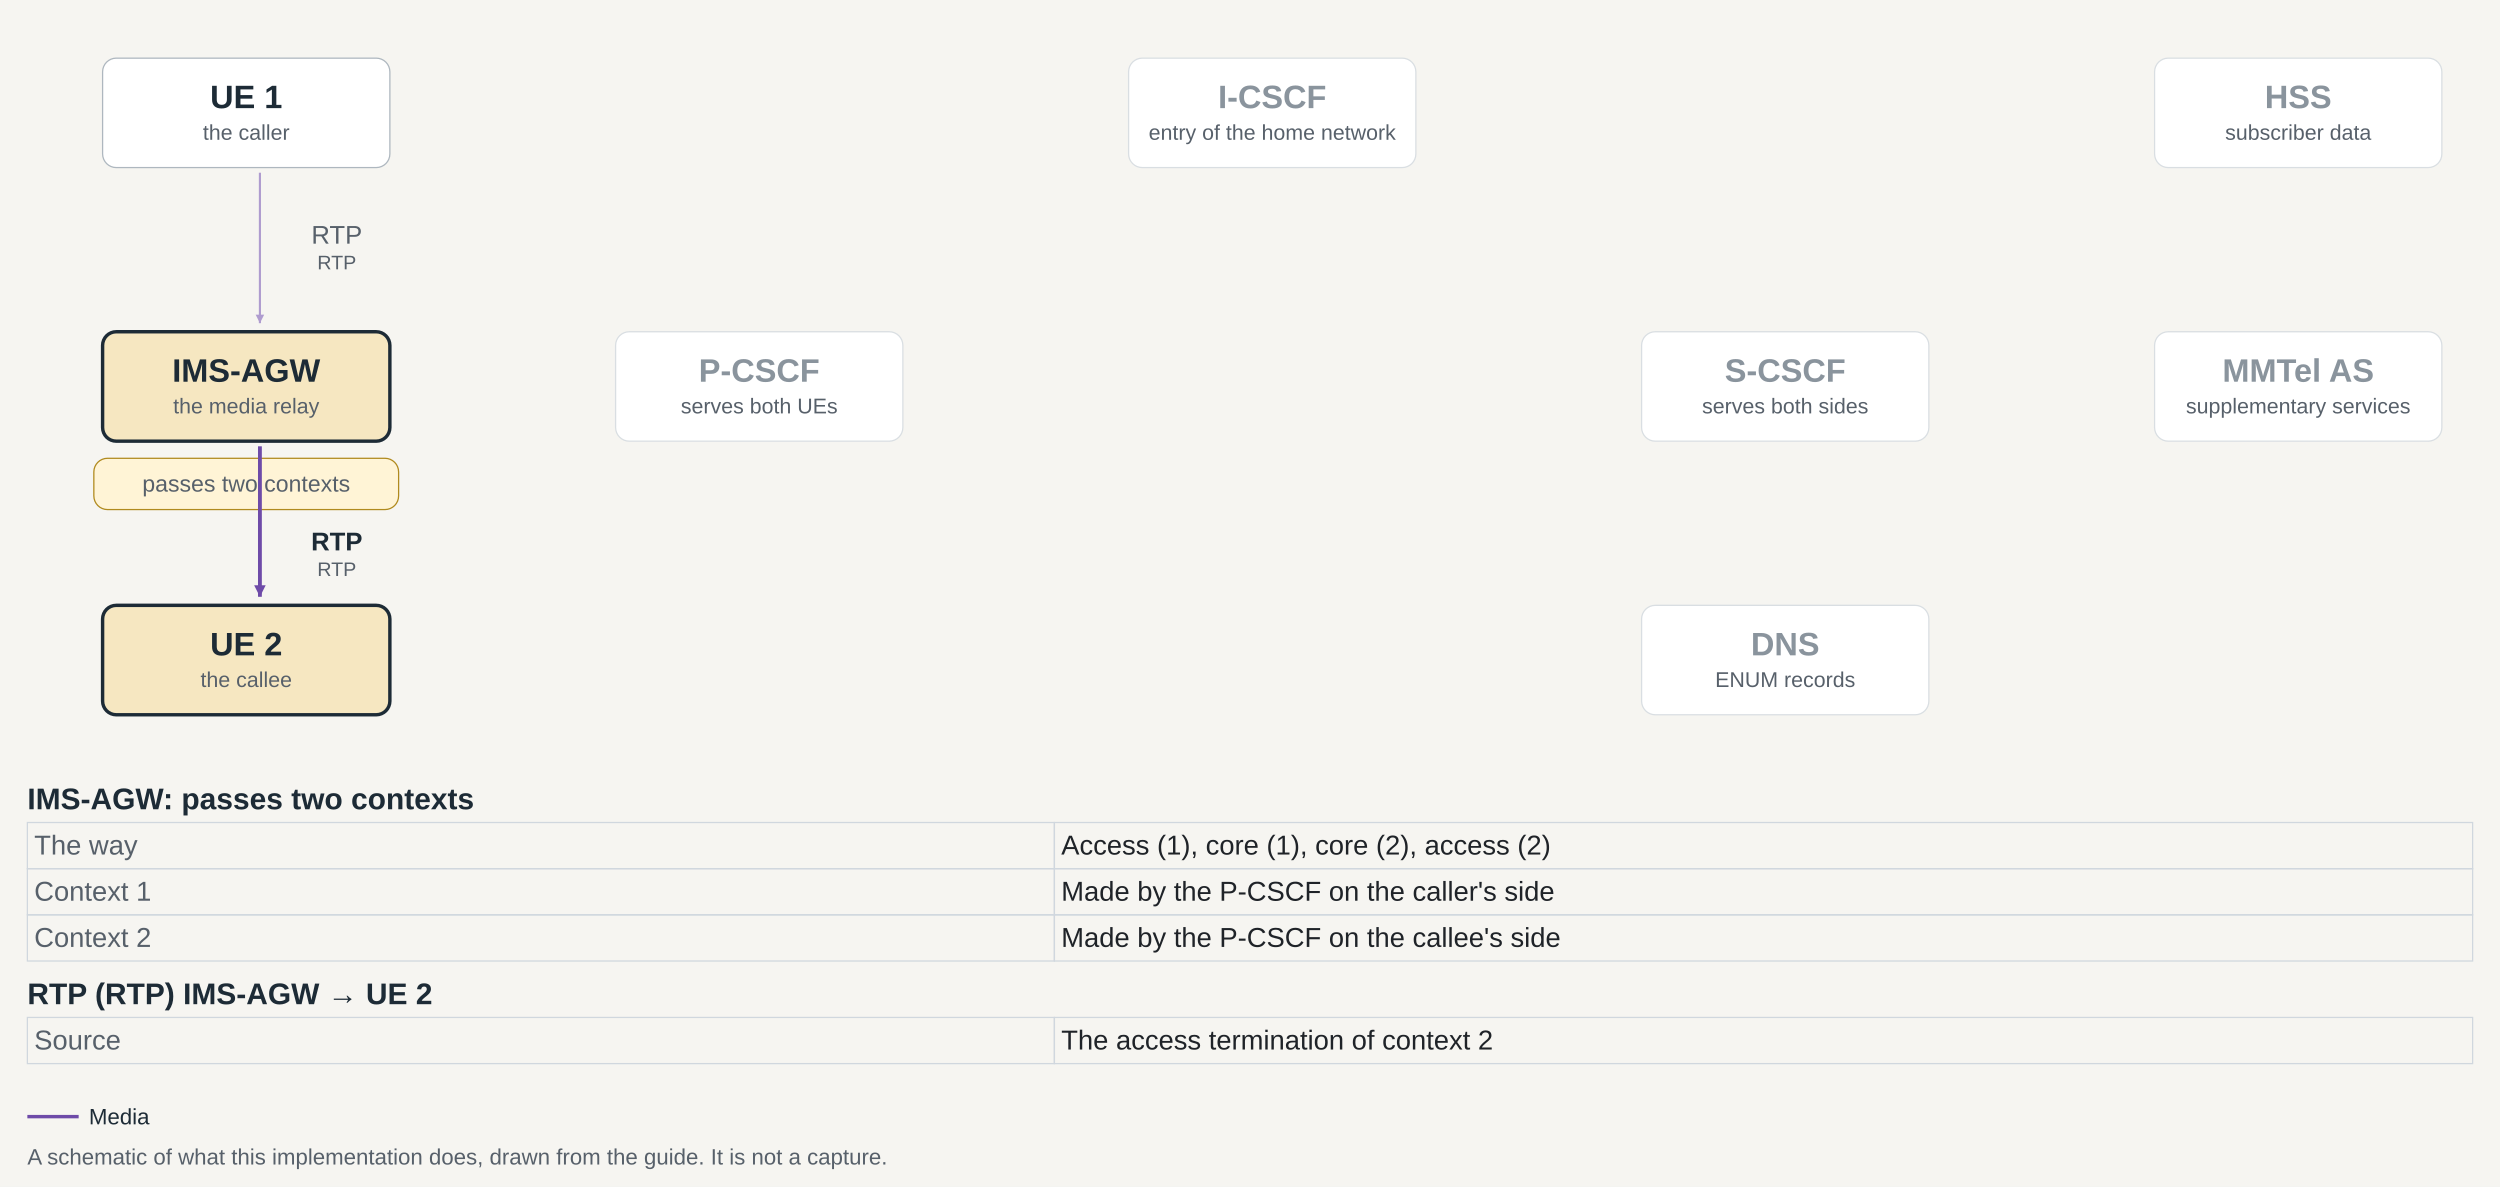
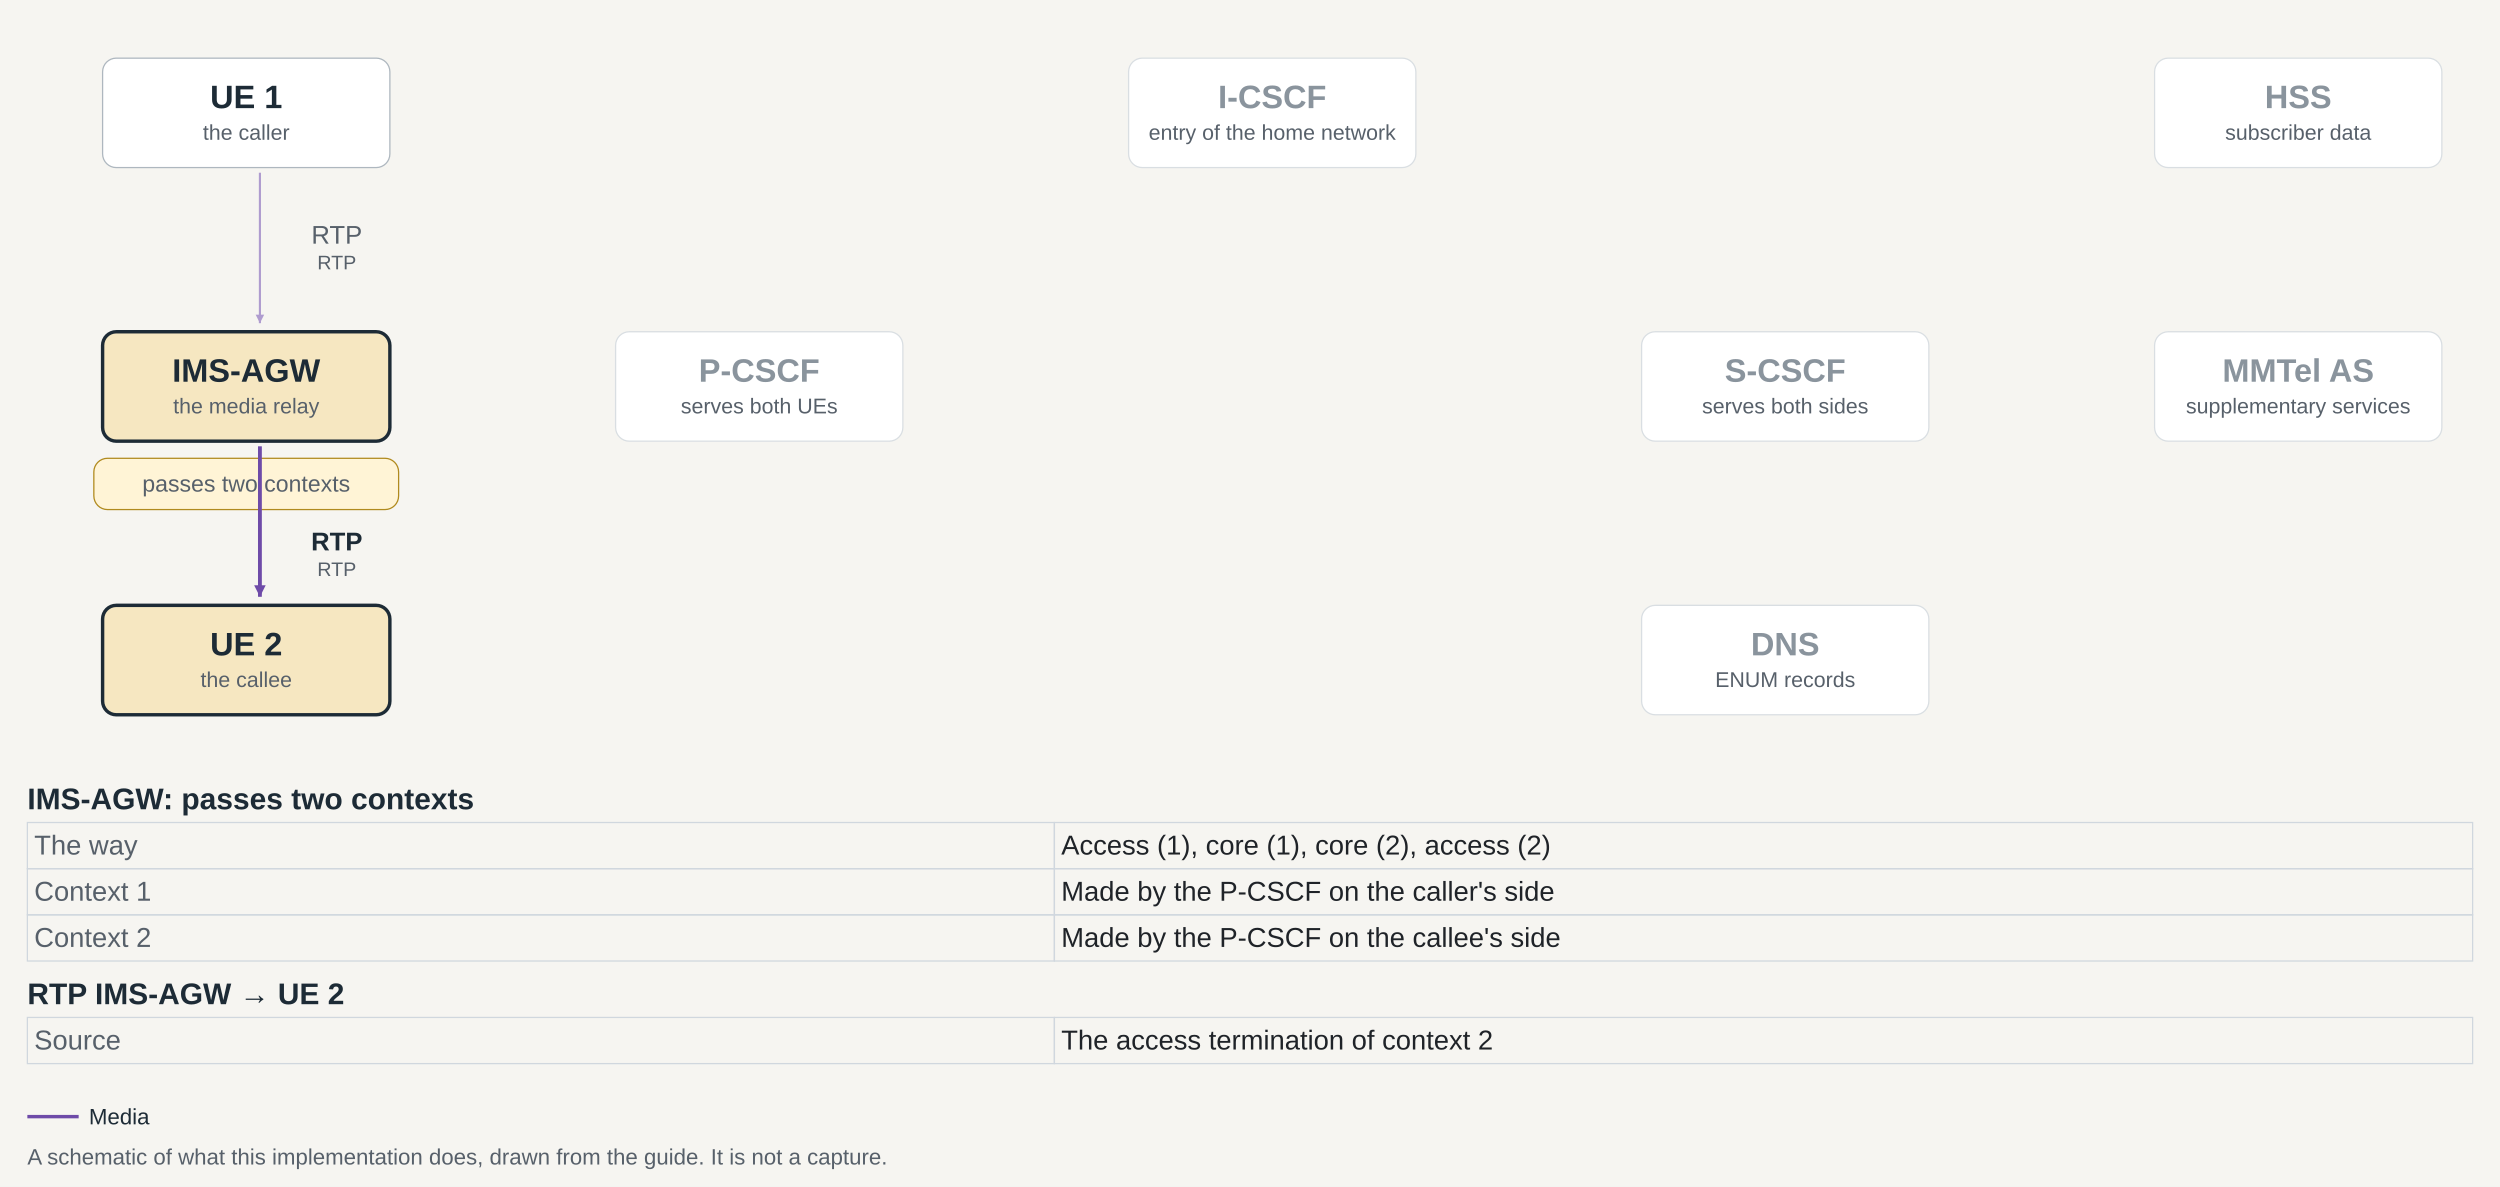
<svg xmlns="http://www.w3.org/2000/svg" viewBox="0 0 1462 694" width="1462" height="694" font-family="Calibri, Carlito, &quot;Segoe UI&quot;, Arial, &quot;Noto Sans CJK JP&quot;, &quot;Noto Sans JP&quot;, &quot;Yu Gothic UI&quot;, &quot;Yu Gothic&quot;, YuGothic, &quot;Hiragino Sans&quot;, Meiryo, sans-serif" role="img">
  <rect width="1462" height="694" fill="#F6F5F1" />
  <g transform="translate(16 16)">
    <rect x="44" y="18" width="168" height="64" fill="#FFFFFF" rx="8" stroke="#AEB7BF" stroke-width="0.75" />
    <text x="128" y="47.25" font-size="19" fill="#1D2B36" text-anchor="middle" font-weight="bold">UE 1</text>
    <text x="128" y="65.75" font-size="12.5" fill="#57606A" text-anchor="middle">the caller</text>
    <rect x="44" y="178" width="168" height="64" fill="#F6E7C1" rx="8" stroke="#1D2B36" stroke-width="2" />
    <text x="128" y="207.25" font-size="19" fill="#1D2B36" text-anchor="middle" font-weight="bold">IMS-AGW</text>
    <text x="128" y="225.75" font-size="12.5" fill="#57606A" text-anchor="middle">the media relay</text>
    <rect x="44" y="338" width="168" height="64" fill="#F6E7C1" rx="8" stroke="#1D2B36" stroke-width="2" />
    <text x="128" y="367.25" font-size="19" fill="#1D2B36" text-anchor="middle" font-weight="bold">UE 2</text>
    <text x="128" y="385.75" font-size="12.5" fill="#57606A" text-anchor="middle">the callee</text>
    <rect x="344" y="178" width="168" height="64" fill="#FFFFFF" rx="8" stroke="#D9DEE2" stroke-width="0.75" />
    <text x="428" y="207.25" font-size="19" fill="#8A949D" text-anchor="middle" font-weight="bold">P-CSCF</text>
    <text x="428" y="225.75" font-size="12.5" fill="#57606A" text-anchor="middle">serves both UEs</text>
    <rect x="644" y="18" width="168" height="64" fill="#FFFFFF" rx="8" stroke="#D9DEE2" stroke-width="0.75" />
    <text x="728" y="47.25" font-size="19" fill="#8A949D" text-anchor="middle" font-weight="bold">I-CSCF</text>
    <text x="728" y="65.75" font-size="12.5" fill="#57606A" text-anchor="middle">entry of the home network</text>
    <rect x="1244" y="18" width="168" height="64" fill="#FFFFFF" rx="8" stroke="#D9DEE2" stroke-width="0.75" />
    <text x="1328" y="47.25" font-size="19" fill="#8A949D" text-anchor="middle" font-weight="bold">HSS</text>
    <text x="1328" y="65.75" font-size="12.5" fill="#57606A" text-anchor="middle">subscriber data</text>
    <rect x="944" y="178" width="168" height="64" fill="#FFFFFF" rx="8" stroke="#D9DEE2" stroke-width="0.75" />
    <text x="1028" y="207.25" font-size="19" fill="#8A949D" text-anchor="middle" font-weight="bold">S-CSCF</text>
    <text x="1028" y="225.75" font-size="12.5" fill="#57606A" text-anchor="middle">serves both sides</text>
    <rect x="1244" y="178" width="168" height="64" fill="#FFFFFF" rx="8" stroke="#D9DEE2" stroke-width="0.75" />
    <text x="1328" y="207.25" font-size="19" fill="#8A949D" text-anchor="middle" font-weight="bold">MMTel AS</text>
    <text x="1328" y="225.75" font-size="12.5" fill="#57606A" text-anchor="middle">supplementary services</text>
    <rect x="944" y="338" width="168" height="64" fill="#FFFFFF" rx="8" stroke="#D9DEE2" stroke-width="0.75" />
    <text x="1028" y="367.25" font-size="19" fill="#8A949D" text-anchor="middle" font-weight="bold">DNS</text>
    <text x="1028" y="385.75" font-size="12.5" fill="#57606A" text-anchor="middle">ENUM records</text>
    <line x1="136" y1="85" x2="136" y2="173" stroke="#AF9CCF" stroke-width="1.25" />
    <polygon points="136,173 133.5,168 138.5,168" fill="#AF9CCF" />
    <text x="180.95" y="126.5" font-size="15" fill="#57606A" text-anchor="middle">RTP</text>
    <text x="180.95" y="141.5" font-size="11.5" fill="#57606A" text-anchor="middle">RTP</text>
    <rect x="38.88" y="252" width="178.23" height="30" fill="#FFF4D6" rx="8" stroke="#B08A1E" stroke-width="0.75" />
    <text x="128" y="271.5" font-size="13.5" fill="#57606A" text-anchor="middle">passes two contexts</text>
    <line x1="136" y1="245" x2="136" y2="333" stroke="#6E4BA8" stroke-width="2.25" />
    <polygon points="136,333 132.62,326.25 139.38,326.25" fill="#6E4BA8" />
    <text x="180.95" y="305.86" font-size="15" fill="#1D2B36" text-anchor="middle" font-weight="bold">RTP</text>
    <text x="180.95" y="320.86" font-size="11.5" fill="#57606A" text-anchor="middle">RTP</text>
    <text x="0" y="457.25" font-size="17.5" fill="#1D2B36" text-anchor="start" font-weight="bold">IMS-AGW: passes two contexts</text>
    <rect x="0" y="465" width="600.6" height="27" fill="none" stroke="#D0D7DE" stroke-width="0.75" />
    <text x="4" y="483.75" font-size="16" fill="#57606A" text-anchor="start">The way</text>
    <rect x="600.6" y="465" width="829.4" height="27" fill="none" stroke="#D0D7DE" stroke-width="0.75" />
    <text x="604.6" y="483.75" font-size="16" fill="#1F2328" text-anchor="start">Access (1), core (1), core (2), access (2)</text>
    <rect x="0" y="492" width="600.6" height="27" fill="none" stroke="#D0D7DE" stroke-width="0.75" />
    <text x="4" y="510.75" font-size="16" fill="#57606A" text-anchor="start">Context 1</text>
    <rect x="600.6" y="492" width="829.4" height="27" fill="none" stroke="#D0D7DE" stroke-width="0.75" />
    <text x="604.6" y="510.75" font-size="16" fill="#1F2328" text-anchor="start">Made by the P-CSCF on the caller's side</text>
    <rect x="0" y="519" width="600.6" height="27" fill="none" stroke="#D0D7DE" stroke-width="0.75" />
    <text x="4" y="537.75" font-size="16" fill="#57606A" text-anchor="start">Context 2</text>
    <rect x="600.6" y="519" width="829.4" height="27" fill="none" stroke="#D0D7DE" stroke-width="0.75" />
    <text x="604.6" y="537.75" font-size="16" fill="#1F2328" text-anchor="start">Made by the P-CSCF on the callee's side</text>
-     <text x="0" y="571.25" font-size="17.5" fill="#1D2B36" text-anchor="start" font-weight="bold">RTP (RTP)  IMS-AGW → UE 2</text>
+     <text x="0" y="571.25" font-size="17.5" fill="#1D2B36" text-anchor="start" font-weight="bold">RTP  IMS-AGW → UE 2</text>
    <rect x="0" y="579" width="600.6" height="27" fill="none" stroke="#D0D7DE" stroke-width="0.75" />
    <text x="4" y="597.75" font-size="16" fill="#57606A" text-anchor="start">Source</text>
    <rect x="600.6" y="579" width="829.4" height="27" fill="none" stroke="#D0D7DE" stroke-width="0.75" />
    <text x="604.6" y="597.75" font-size="16" fill="#1F2328" text-anchor="start">The access termination of context 2</text>
  </g>
  <line x1="16" y1="653" x2="46" y2="653" stroke="#6E4BA8" stroke-width="2" />
  <text x="52" y="657.5" font-size="13" fill="#1D2B36">Media</text>
  <text x="16" y="681" font-size="13" fill="#57606A">A schematic of what this implementation does, drawn from the guide. It is not a capture.</text>
</svg>
